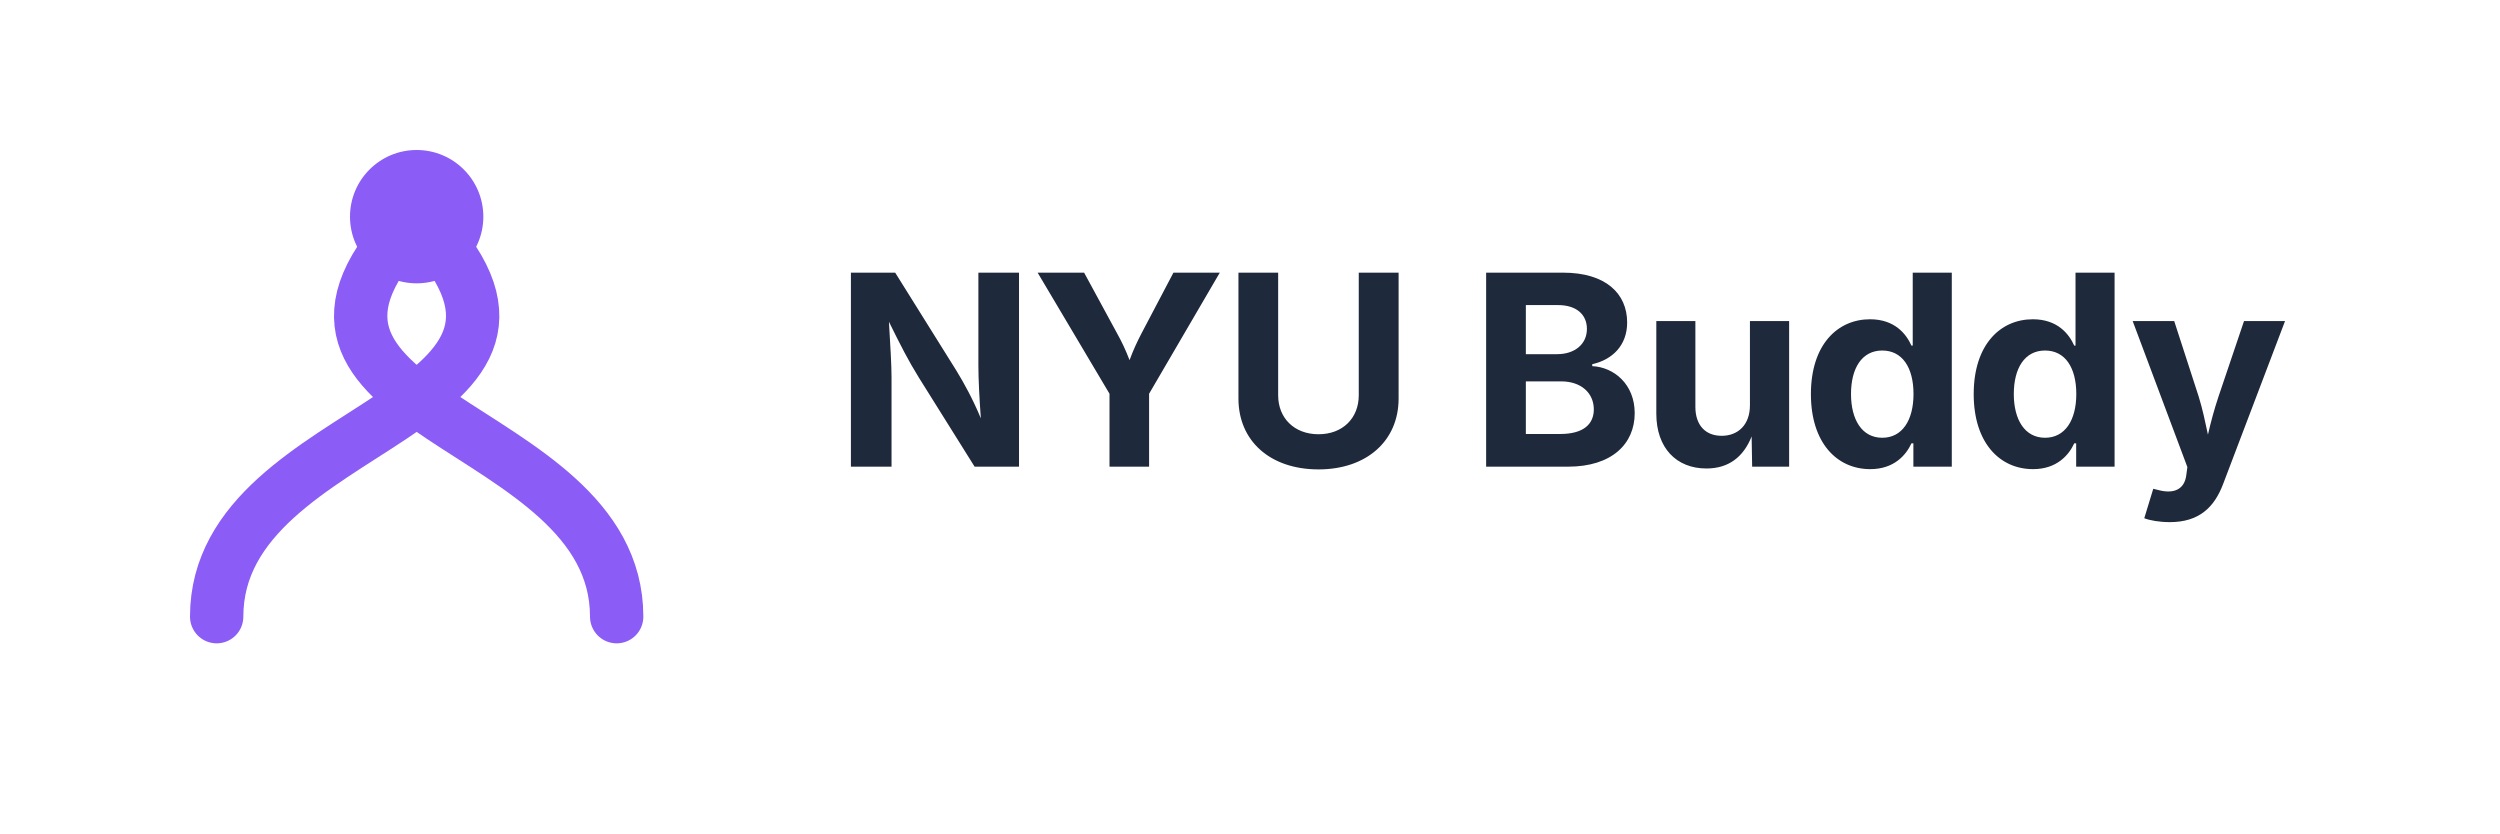
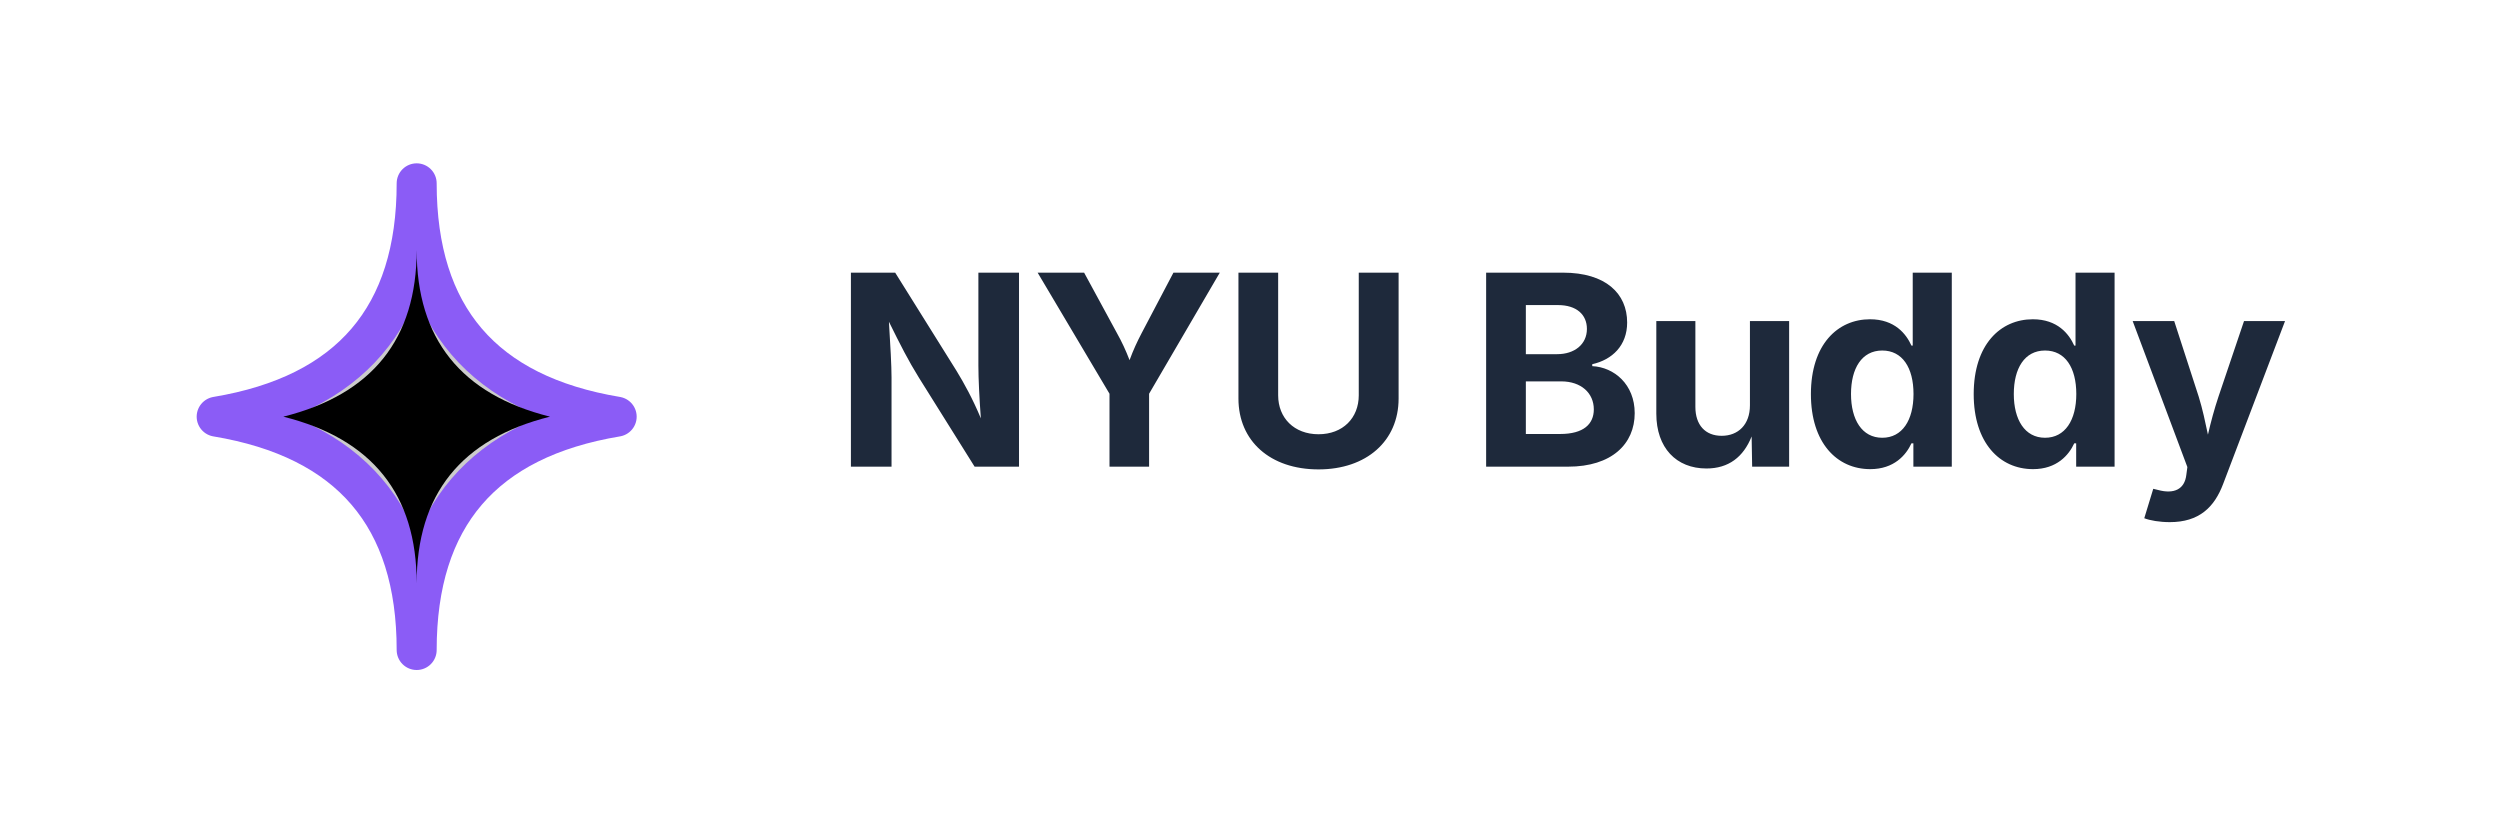
<svg xmlns="http://www.w3.org/2000/svg" viewBox="0 0 300 100" width="100%" height="100%">
  <g transform="translate(10, 10) scale(0.8)">
    <g fill="#8b5cf6" stroke="#8b5cf6" stroke-linecap="round" stroke-linejoin="round">
-       <path d="M 20 80 C 20 50 80 50 50 20" fill="none" stroke-width="8" />
-       <path d="M 80 80 C 80 50 20 50 50 20" fill="none" stroke-width="8" />
-       <circle cx="50" cy="20" r="10" stroke="none" />
+       <path d="M 50 15 Q 50 45 20 50 Q 50 55 50 85 Q 50 55 80 50 Q 50 45 50 15 Z" fill="currentColor" fill-opacity="0.2" stroke-width="6" stroke-linejoin="round" />
+       <path d="M 50 25 Q 50 45 30 50 Q 50 55 50 75 Q 50 55 70 50 Q 50 45 50 25 Z" fill="currentColor" stroke="none" />
    </g>
  </g>
  <text x="100" y="56" font-family="'Inter', -apple-system, sans-serif" font-weight="700" font-size="32" letter-spacing="-0.02em" fill="#1e293b">
    NYU Buddy
  </text>
</svg>
